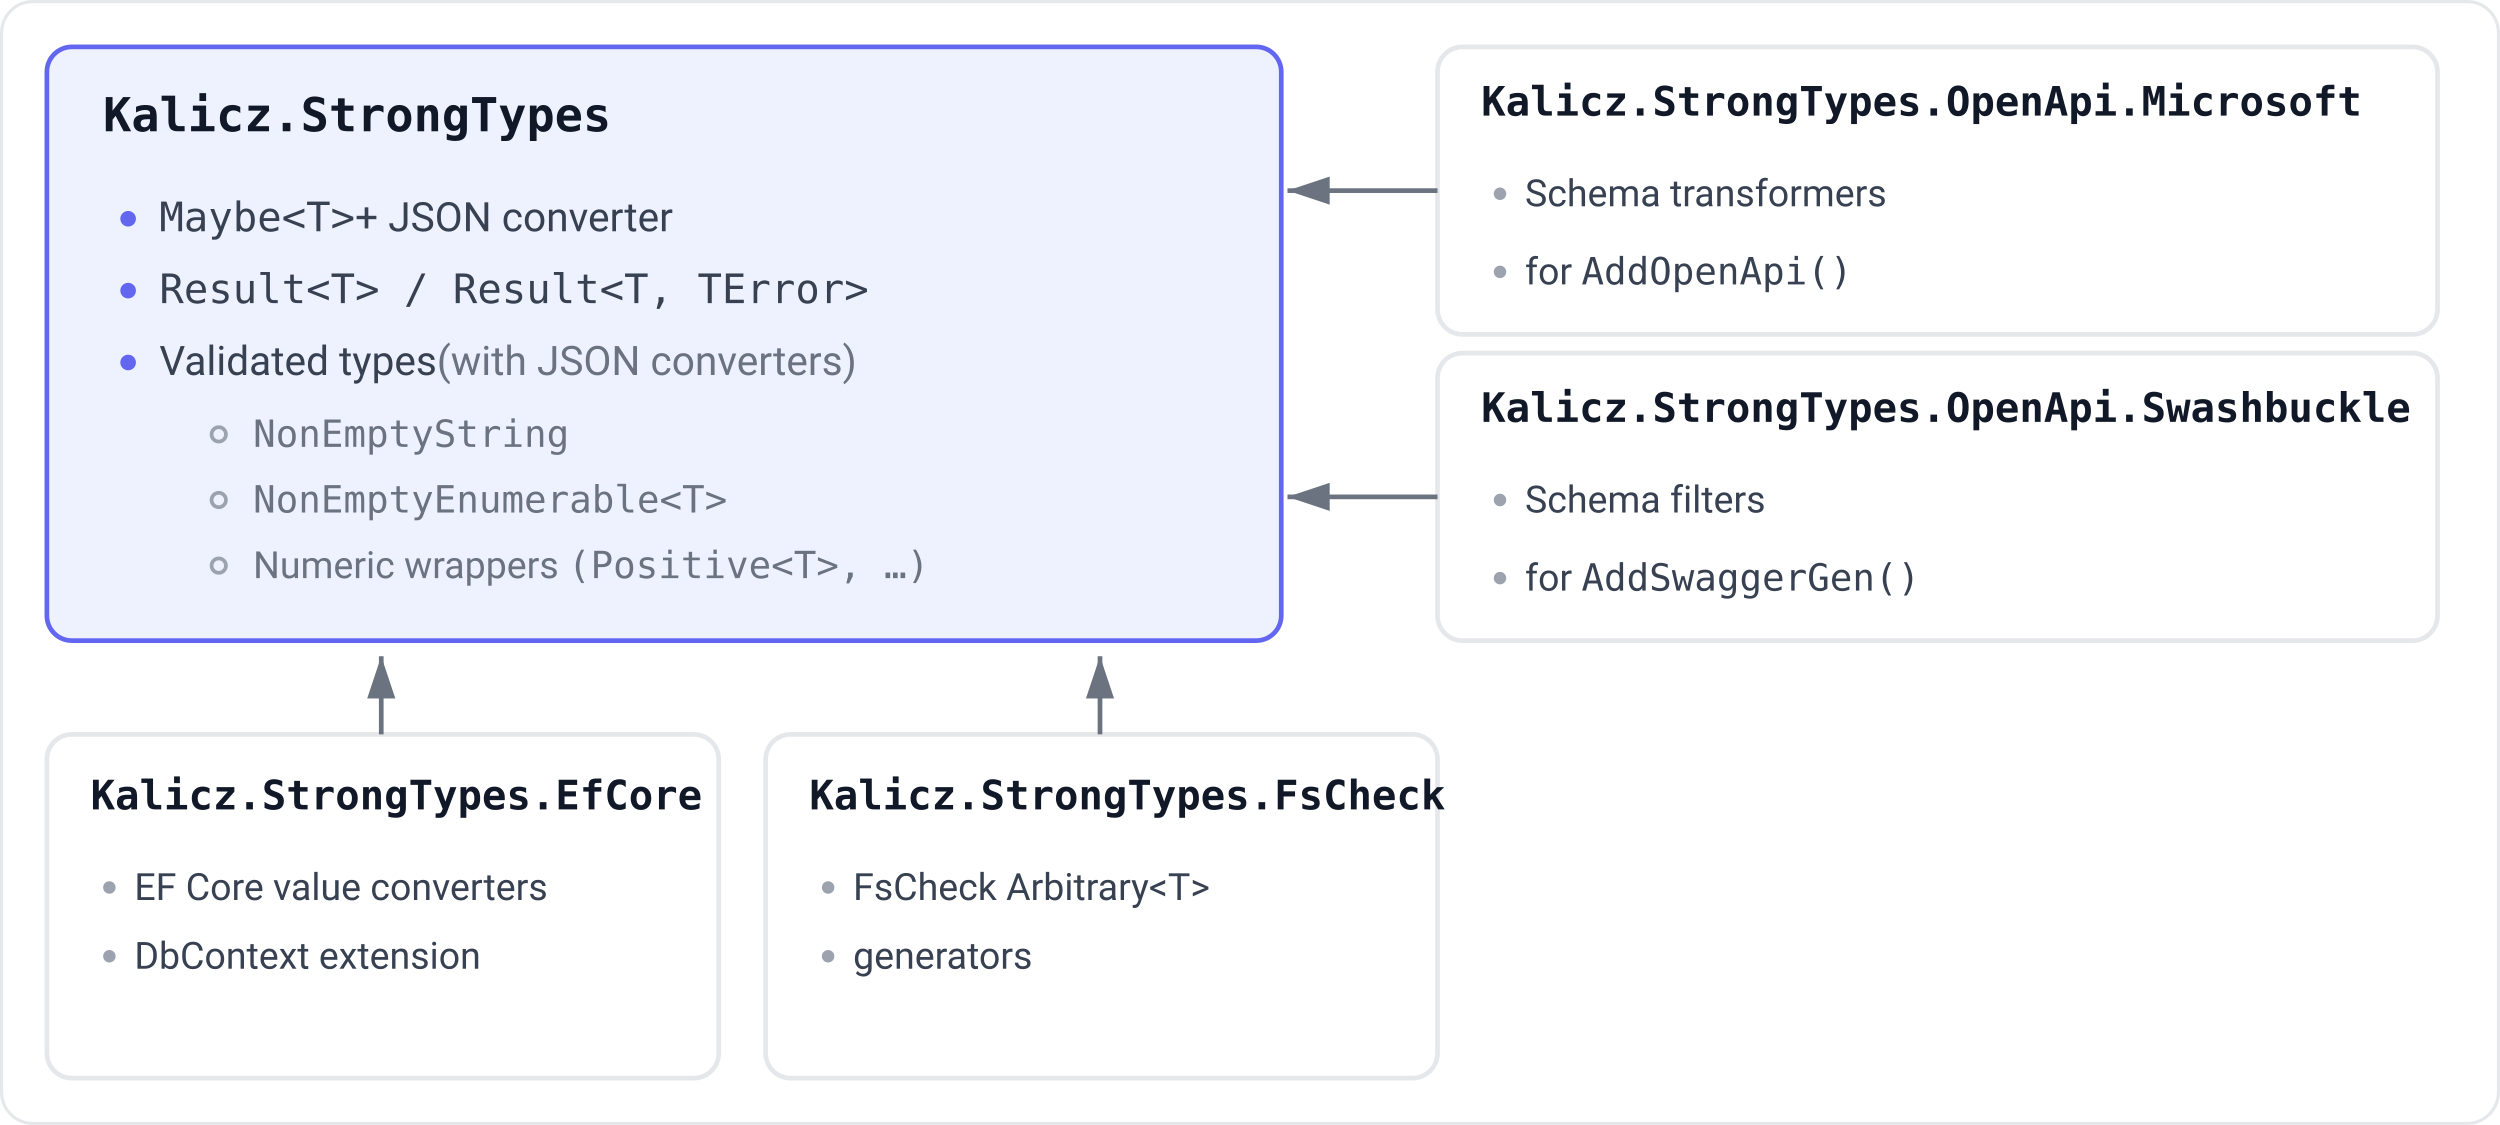
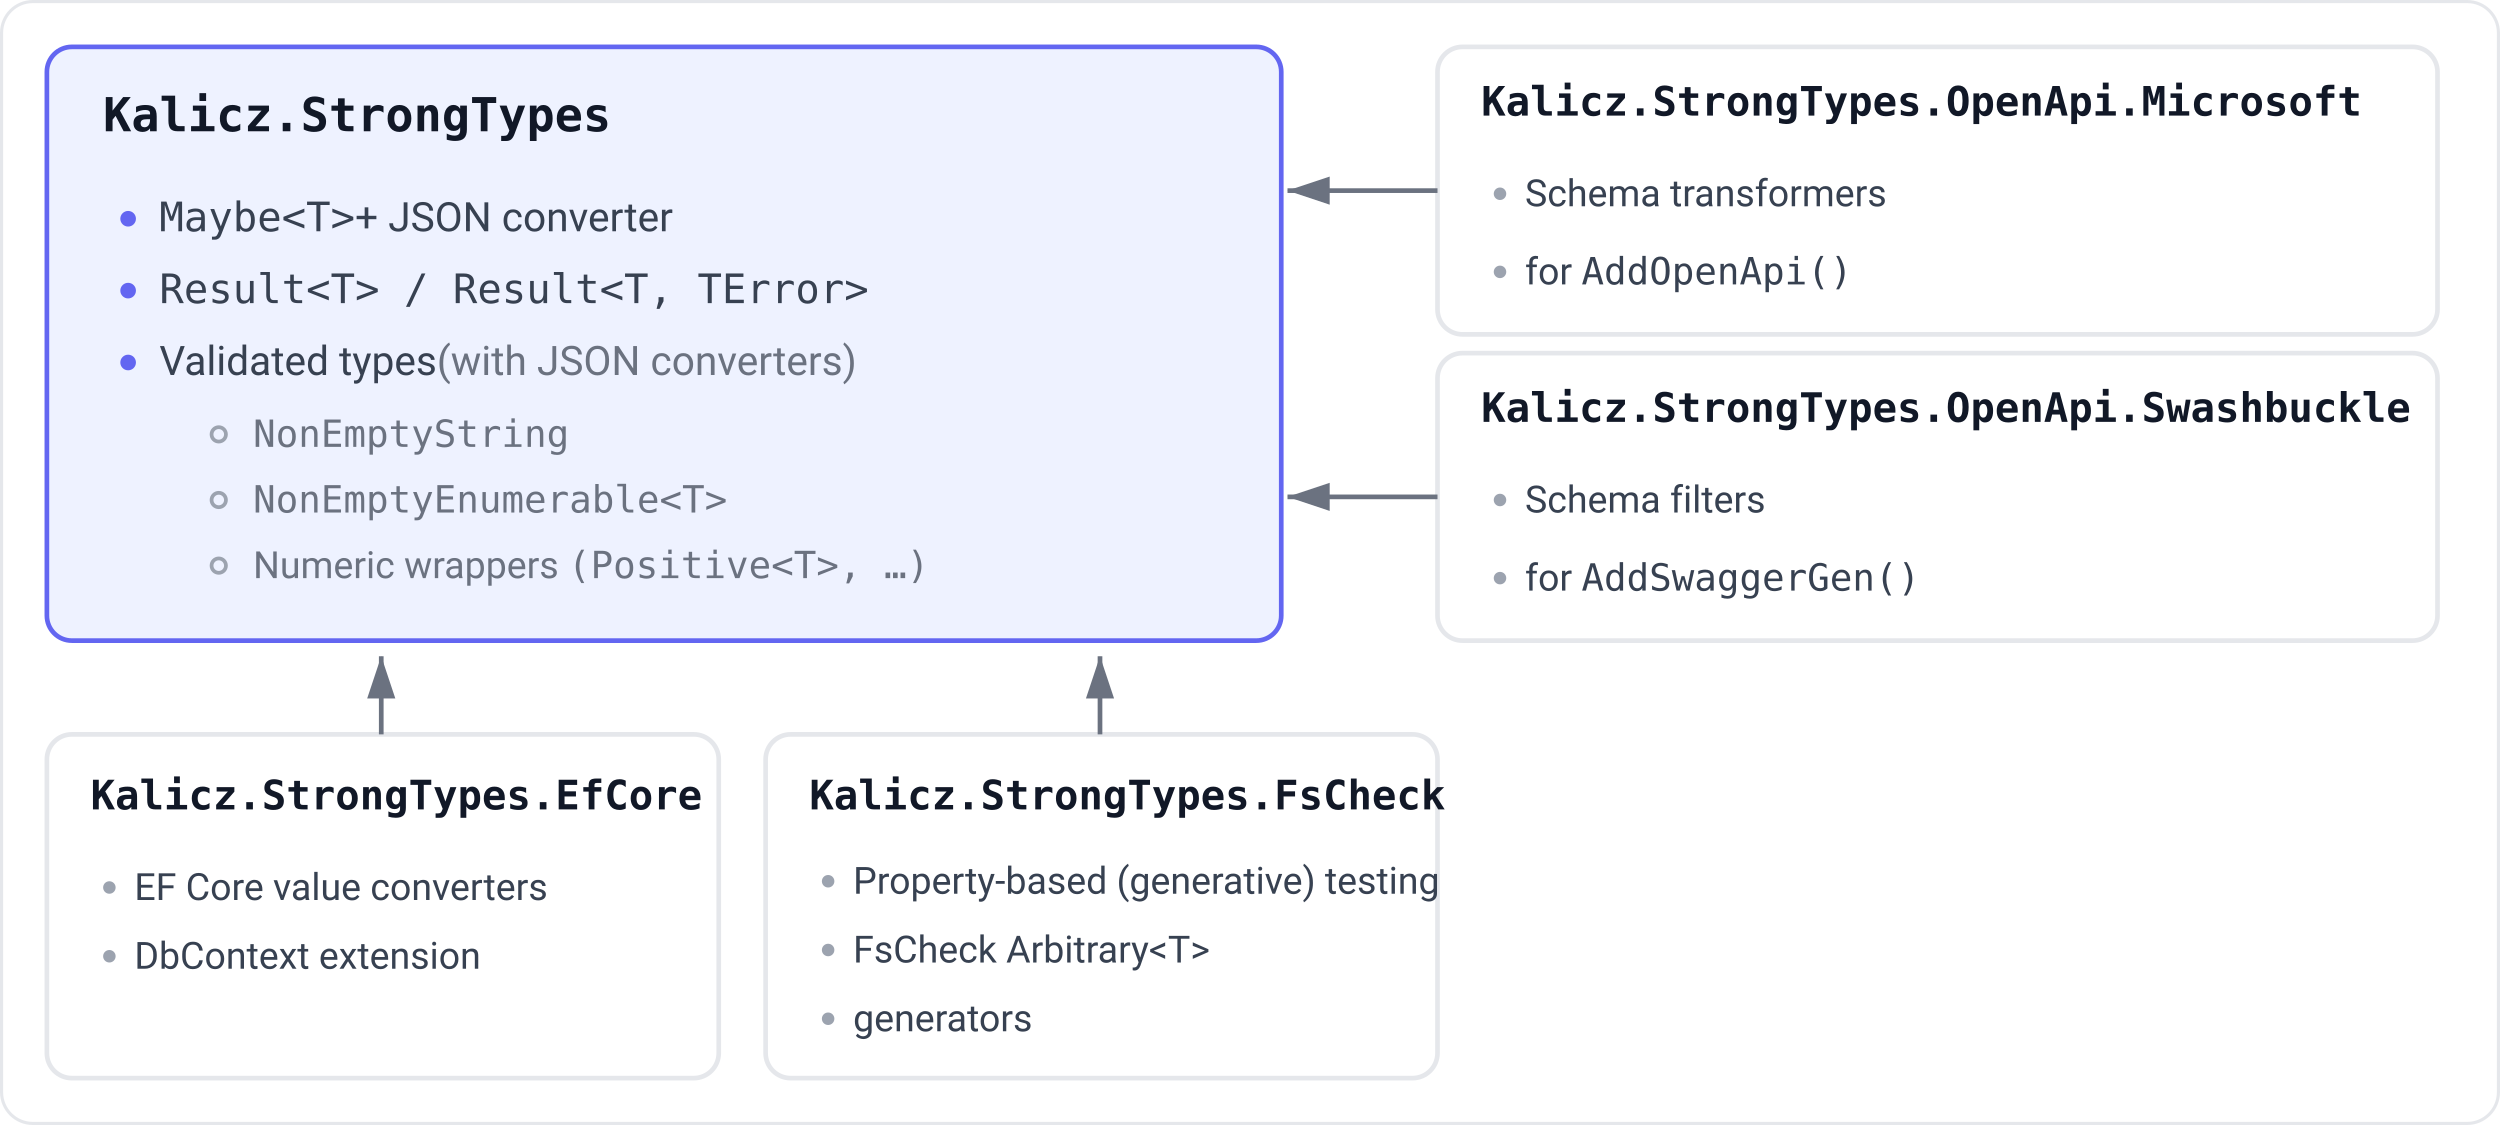
<svg xmlns="http://www.w3.org/2000/svg" viewBox="0 0 800 360" role="img" aria-label="StrongTypes NuGet package layout">
  <style>
    .card-title { font: 600 13px ui-monospace, SFMono-Regular, 'SF Mono', Menlo, Consolas, monospace; fill: #111827; }
    .core-title { font: 700 15px ui-monospace, SFMono-Regular, 'SF Mono', Menlo, Consolas, monospace; fill: #111827; }
    .body       { font: 13px -apple-system, BlinkMacSystemFont, 'Segoe UI', Roboto, sans-serif; fill: #374151; }
    .body-mono  { font: 13px ui-monospace, SFMono-Regular, 'SF Mono', Menlo, Consolas, monospace; fill: #374151; }
    .sub-body   { font: 12px -apple-system, BlinkMacSystemFont, 'Segoe UI', Roboto, sans-serif; fill: #6B7280; }
    .sub-mono   { font: 12px ui-monospace, SFMono-Regular, 'SF Mono', Menlo, Consolas, monospace; fill: #6B7280; }
    .card-body  { font: 12px -apple-system, BlinkMacSystemFont, 'Segoe UI', Roboto, sans-serif; fill: #374151; }
    .card-mono  { font: 12px ui-monospace, SFMono-Regular, 'SF Mono', Menlo, Consolas, monospace; fill: #374151; }
    .bullet     { fill: #6366F1; }
    .sub-bullet { fill: none; stroke: #9CA3AF; stroke-width: 1.2; }
    .sm-bullet  { fill: #9CA3AF; }
  </style>
  <defs>
    <marker id="pl-arrow" markerWidth="10" markerHeight="10" refX="9" refY="3" orient="auto" markerUnits="strokeWidth">
      <path d="M 0,0 L 9,3 L 0,6 z" fill="#6B7280" />
    </marker>
  </defs>
  <rect width="800" height="360" fill="#FFFFFF" />
  <rect x="0.5" y="0.5" width="799" height="359" fill="none" stroke="#E5E7EB" rx="10" />
  <rect x="15" y="15" width="395" height="190" rx="8" fill="#EEF2FF" stroke="#6366F1" stroke-width="1.5" />
  <text class="core-title" x="33" y="42">Kalicz.StrongTypes</text>
  <circle class="bullet" cx="41" cy="70" r="2.5" />
  <text class="body-mono" x="51" y="74">Maybe&lt;T&gt;<tspan class="body" fill="#374151"> + JSON converter</tspan>
  </text>
  <circle class="bullet" cx="41" cy="93" r="2.5" />
  <text class="body-mono" x="51" y="97">Result&lt;T&gt; / Result&lt;T, TError&gt;</text>
  <circle class="bullet" cx="41" cy="116" r="2.5" />
  <text class="body" x="51" y="120">Validated types<tspan fill="#6B7280"> (with JSON converters)</tspan>
  </text>
  <circle class="sub-bullet" cx="70" cy="139" r="2.3" />
  <text class="sub-mono" x="81" y="143">NonEmptyString</text>
  <circle class="sub-bullet" cx="70" cy="160" r="2.3" />
  <text class="sub-mono" x="81" y="164">NonEmptyEnumerable&lt;T&gt;</text>
  <circle class="sub-bullet" cx="70" cy="181" r="2.3" />
  <text class="sub-body" x="81" y="185">Numeric wrappers <tspan font-family="ui-monospace, Menlo, Consolas, monospace">(Positive&lt;T&gt;, …)</tspan>
  </text>
  <rect x="460" y="15" width="320" height="92" rx="8" fill="#FFFFFF" stroke="#E5E7EB" stroke-width="1.5" />
  <text class="card-title" x="474" y="37">Kalicz.StrongTypes.OpenApi.Microsoft</text>
  <circle class="sm-bullet" cx="480" cy="62" r="2" />
  <text class="card-body" x="488" y="66">Schema transformers</text>
  <circle class="sm-bullet" cx="480" cy="87" r="2" />
  <text class="card-body" x="488" y="91">for <tspan font-family="ui-monospace, Menlo, Consolas, monospace">AddOpenApi()</tspan>
  </text>
  <rect x="460" y="113" width="320" height="92" rx="8" fill="#FFFFFF" stroke="#E5E7EB" stroke-width="1.5" />
  <text class="card-title" x="474" y="135">Kalicz.StrongTypes.OpenApi.Swashbuckle</text>
  <circle class="sm-bullet" cx="480" cy="160" r="2" />
  <text class="card-body" x="488" y="164">Schema filters</text>
  <circle class="sm-bullet" cx="480" cy="185" r="2" />
  <text class="card-body" x="488" y="189">for <tspan font-family="ui-monospace, Menlo, Consolas, monospace">AddSwaggerGen()</tspan>
  </text>
  <rect x="15" y="235" width="215" height="110" rx="8" fill="#FFFFFF" stroke="#E5E7EB" stroke-width="1.5" />
  <text class="card-title" x="29" y="259">Kalicz.StrongTypes.EfCore</text>
  <circle class="sm-bullet" cx="35" cy="284" r="2" />
  <text class="card-body" x="43" y="288">EF Core value converters</text>
  <circle class="sm-bullet" cx="35" cy="306" r="2" />
  <text class="card-body" x="43" y="310">DbContext extension</text>
  <rect x="245" y="235" width="215" height="110" rx="8" fill="#FFFFFF" stroke="#E5E7EB" stroke-width="1.5" />
  <text class="card-title" x="259" y="259">Kalicz.StrongTypes.FsCheck</text>
-   <circle class="sm-bullet" cx="265" cy="284" r="2" />
-   <text class="card-body" x="273" y="288">FsCheck Arbitrary&lt;T&gt;</text>
-   <circle class="sm-bullet" cx="265" cy="306" r="2" />
-   <text class="card-body" x="273" y="310">generators</text>
+   <circle class="sm-bullet" cx="265" cy="282" r="2" />
+   <text class="card-body" x="273" y="286">Property-based (generative) testing</text>
+   <circle class="sm-bullet" cx="265" cy="304" r="2" />
+   <text class="card-body" x="273" y="308">FsCheck Arbitrary&lt;T&gt;</text>
+   <circle class="sm-bullet" cx="265" cy="326" r="2" />
+   <text class="card-body" x="273" y="330">generators</text>
  <line x1="460" y1="61" x2="412" y2="61" stroke="#6B7280" stroke-width="1.5" marker-end="url(#pl-arrow)" />
  <line x1="460" y1="159" x2="412" y2="159" stroke="#6B7280" stroke-width="1.5" marker-end="url(#pl-arrow)" />
  <line x1="122" y1="235" x2="122" y2="210" stroke="#6B7280" stroke-width="1.5" marker-end="url(#pl-arrow)" />
  <line x1="352" y1="235" x2="352" y2="210" stroke="#6B7280" stroke-width="1.5" marker-end="url(#pl-arrow)" />
</svg>
